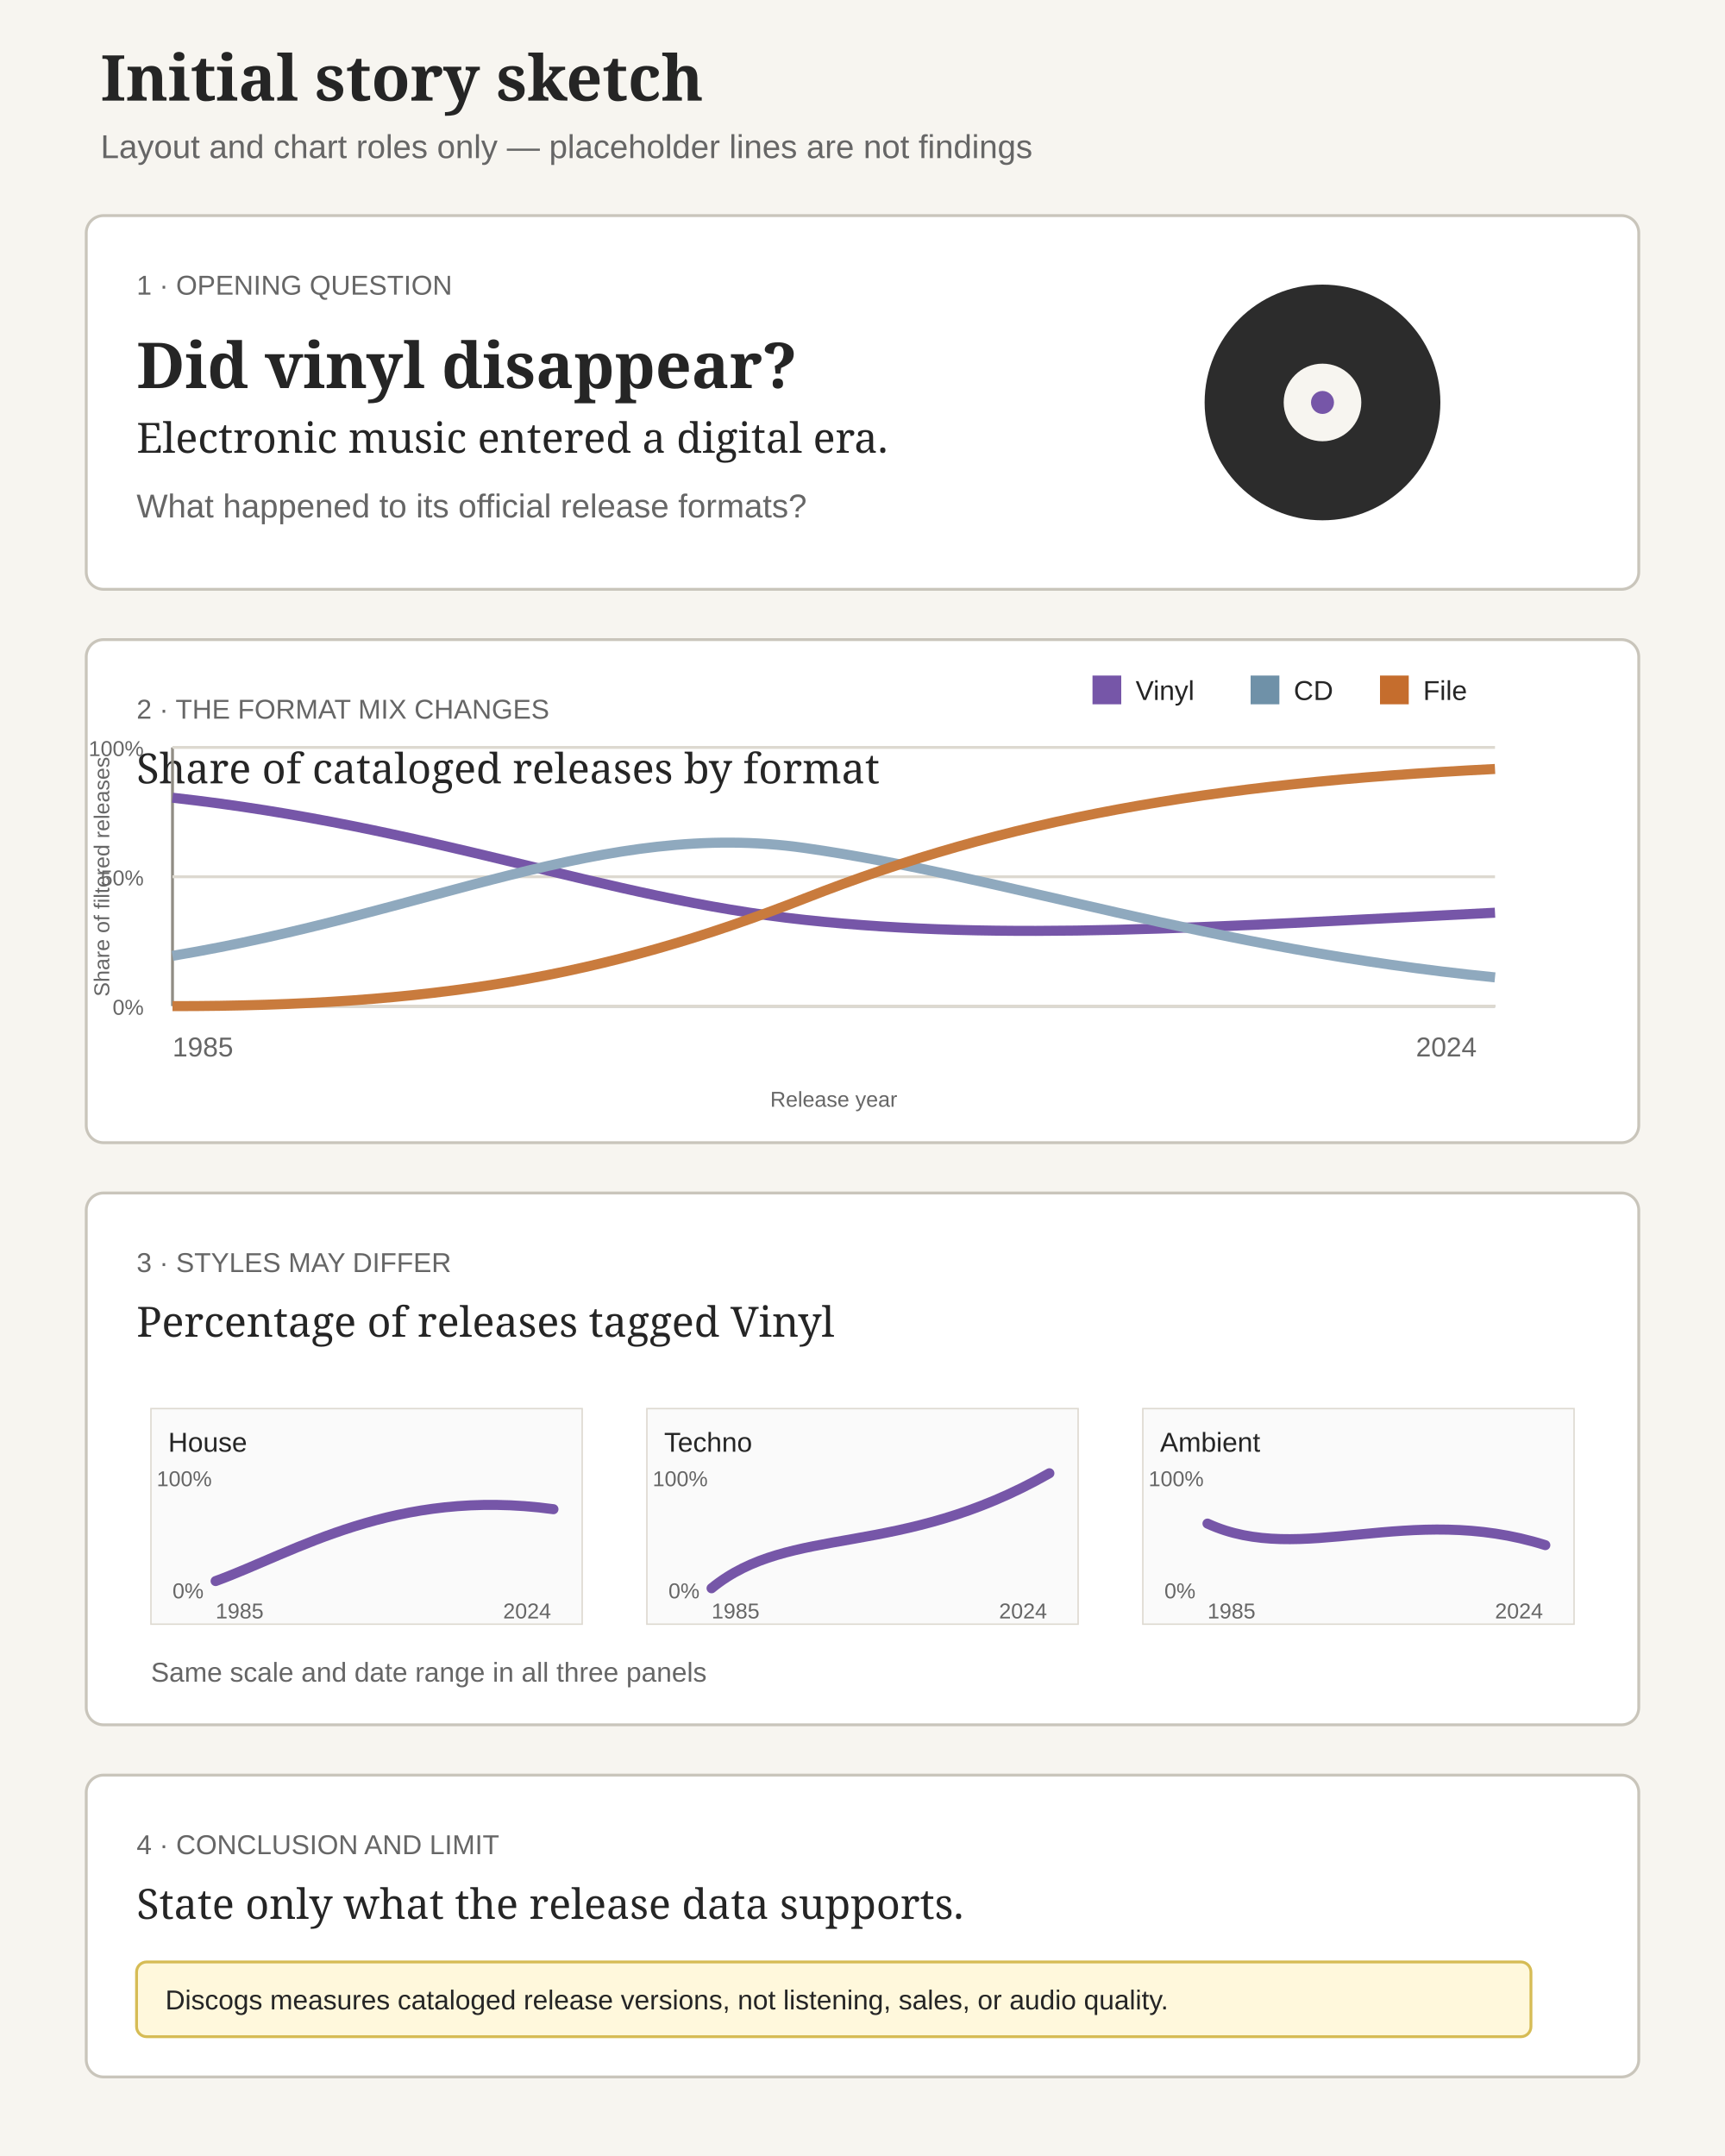
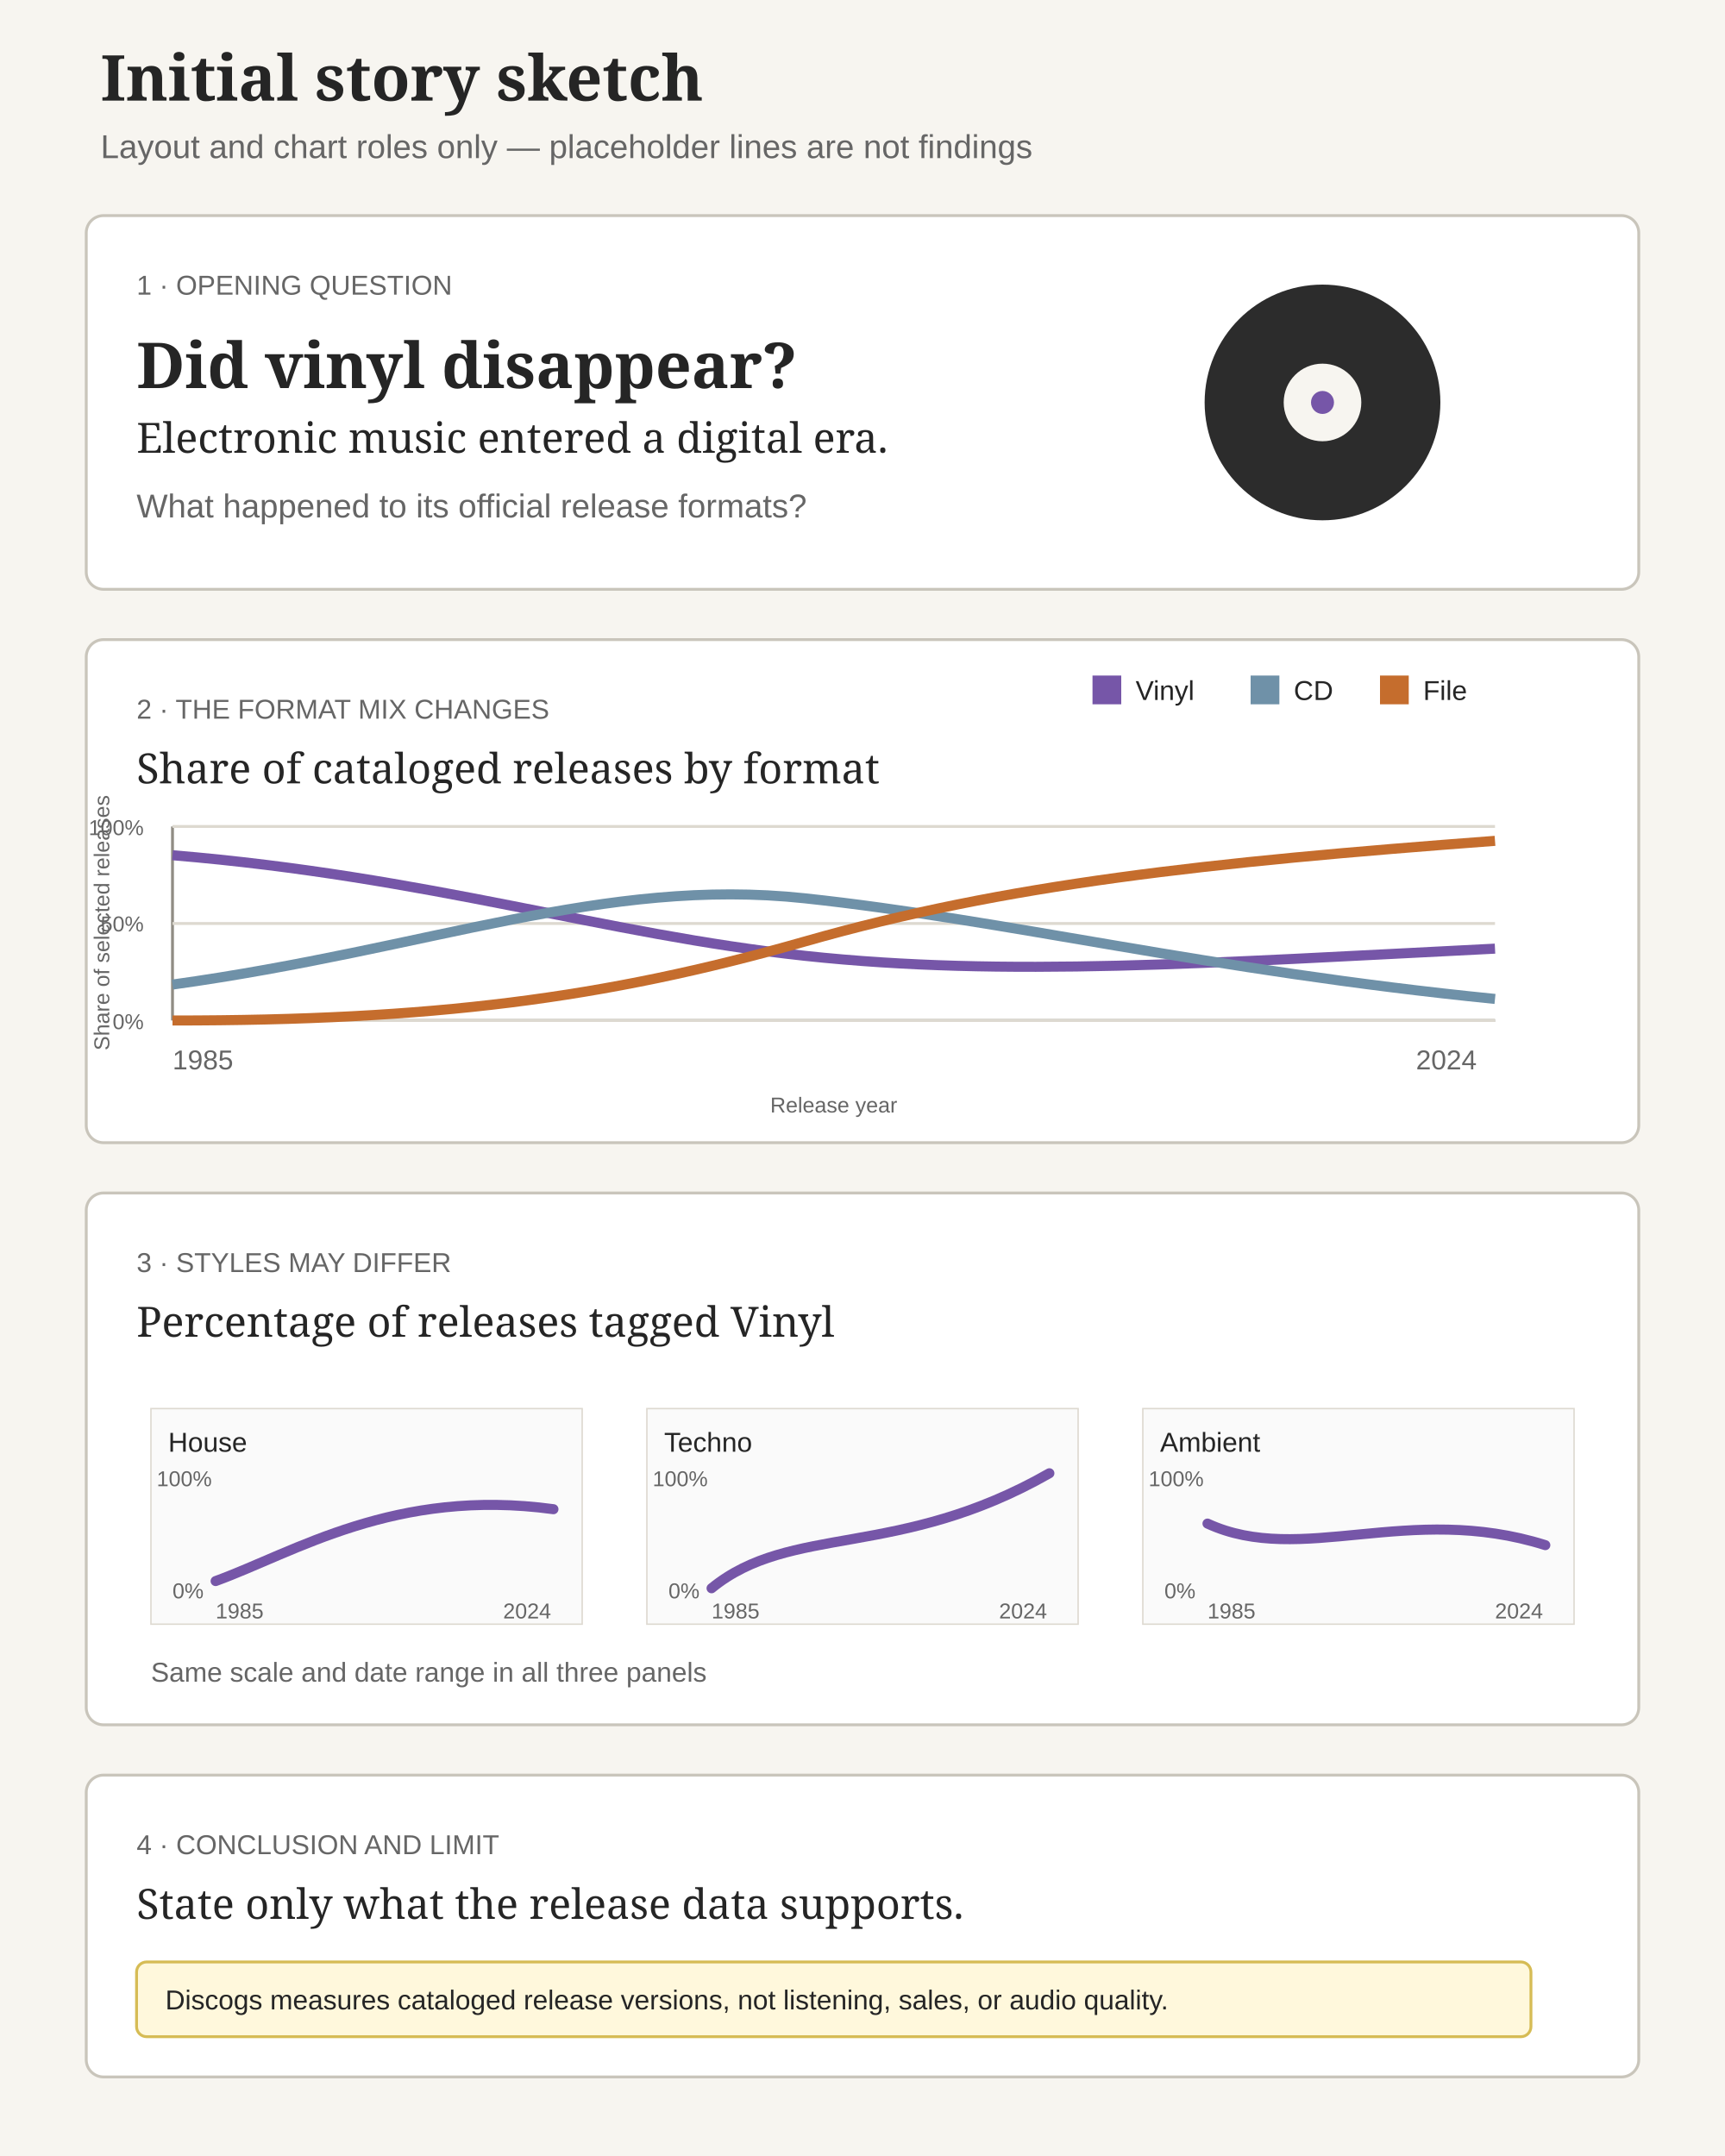
<svg xmlns="http://www.w3.org/2000/svg" width="1200" height="1500" viewBox="0 0 1200 1500" role="img" aria-labelledby="title desc">
  <style>
    .bg{fill:#f7f5f0}.panel{fill:#fff;stroke:#c9c5bb;stroke-width:2}.ink{fill:#252525}.muted{fill:#666}.line{fill:none;stroke:#7656a8;stroke-width:7;stroke-linecap:round;stroke-linejoin:round}.line2{fill:none;stroke:#c56d2d;stroke-width:7}.grid{stroke:#ddd9d0;stroke-width:2}.axis{stroke:#918d84;stroke-width:2}.label{font-family:Arial,sans-serif;font-size:23px}.small{font-family:Arial,sans-serif;font-size:19px}.tiny{font-family:Arial,sans-serif;font-size:15px}.head{font-family:Georgia,serif;font-size:44px;font-weight:bold}.sub{font-family:Georgia,serif;font-size:29px}.note{fill:#fff8dc;stroke:#d6bc55;stroke-width:2}.vinyl{fill:#7656a8}.cd{fill:#6f91a8}.file{fill:#c56d2d}
  </style>
  <rect class="bg" width="1200" height="1500" />
  <text x="70" y="70" class="head ink">Initial story sketch</text>
  <text x="70" y="110" class="label muted">Layout and chart roles only — placeholder lines are not findings</text>
  <rect x="60" y="150" width="1080" height="260" rx="12" class="panel" />
  <text x="95" y="205" class="small muted">1 · OPENING QUESTION</text>
  <text x="95" y="270" class="head ink">Did vinyl disappear?</text>
  <text x="95" y="315" class="sub ink">Electronic music entered a digital era.</text>
  <text x="95" y="360" class="label muted">What happened to its official release formats?</text>
  <circle cx="920" cy="280" r="82" fill="#2c2c2c" />
  <circle cx="920" cy="280" r="27" fill="#f7f5f0" />
  <circle cx="920" cy="280" r="8" fill="#7656a8" />
  <rect x="60" y="445" width="1080" height="350" rx="12" class="panel" />
  <text x="95" y="500" class="small muted">2 · THE FORMAT MIX CHANGES</text>
  <text x="95" y="545" class="sub ink">Share of cataloged releases by format</text>
-   <line x1="120" y1="520" x2="120" y2="700" class="axis" />
-   <line x1="120" y1="700" x2="1040" y2="700" class="axis" />
-   <line x1="120" y1="700" x2="1040" y2="700" class="grid" />
-   <line x1="120" y1="610" x2="1040" y2="610" class="grid" />
-   <line x1="120" y1="520" x2="1040" y2="520" class="grid" />
-   <path d="M120 555 C300 575 420 625 560 640 S840 645 1040 635" fill="none" stroke="#7656a8" stroke-width="7" />
-   <path d="M120 665 C300 635 420 570 560 590 S840 660 1040 680" fill="none" stroke="#8fa9be" stroke-width="7" />
-   <path d="M120 700 C300 700 420 680 560 625 S840 545 1040 535" fill="none" stroke="#c97b3d" stroke-width="7" />
-   <text x="100" y="706" text-anchor="end" class="tiny muted">0%</text>
-   <text x="100" y="616" text-anchor="end" class="tiny muted">50%</text>
-   <text x="100" y="526" text-anchor="end" class="tiny muted">100%</text>
-   <text x="120" y="735" class="small muted">1985</text>
-   <text x="985" y="735" class="small muted">2024</text>
-   <text x="580" y="770" text-anchor="middle" class="tiny muted">Release year</text>
-   <text x="76" y="610" text-anchor="middle" transform="rotate(-90 76 610)" class="tiny muted">Share of filtered releases</text>
-   <rect x="760" y="470" width="20" height="20" class="vinyl" />
+   <line x1="120" y1="575" x2="120" y2="710" class="axis" />
+   <line x1="120" y1="710" x2="1040" y2="710" class="axis" />
+   <line x1="120" y1="710" x2="1040" y2="710" class="grid" />
+   <line x1="120" y1="642.5" x2="1040" y2="642.5" class="grid" />
+   <line x1="120" y1="575" x2="1040" y2="575" class="grid" />
+   <path d="M120 595 C300 610 420 650 560 665 S840 670 1040 660" fill="none" stroke="#7656a8" stroke-width="7" />
+   <path d="M120 685 C300 660 420 610 560 625 S840 675 1040 695" fill="none" stroke="#6f91a8" stroke-width="7" />
+   <path d="M120 710 C300 710 420 695 560 655 S840 600 1040 585" fill="none" stroke="#c56d2d" stroke-width="7" />
+   <text x="100" y="716" text-anchor="end" class="tiny muted">0%</text>
+   <text x="100" y="648" text-anchor="end" class="tiny muted">50%</text>
+   <text x="100" y="581" text-anchor="end" class="tiny muted">100%</text>
+   <text x="120" y="744" class="small muted">1985</text>
+   <text x="985" y="744" class="small muted">2024</text>
+   <text x="580" y="774" text-anchor="middle" class="tiny muted">Release year</text>
+   <text x="76" y="642" text-anchor="middle" transform="rotate(-90 76 642)" class="tiny muted">Share of selected releases</text>
+   <rect x="760" y="470" width="20" height="20" fill="#7656a8" />
  <text x="790" y="487" class="small ink">Vinyl</text>
-   <rect x="870" y="470" width="20" height="20" class="cd" />
+   <rect x="870" y="470" width="20" height="20" fill="#6f91a8" />
  <text x="900" y="487" class="small ink">CD</text>
-   <rect x="960" y="470" width="20" height="20" class="file" />
+   <rect x="960" y="470" width="20" height="20" fill="#c56d2d" />
  <text x="990" y="487" class="small ink">File</text>
  <rect x="60" y="830" width="1080" height="370" rx="12" class="panel" />
  <text x="95" y="885" class="small muted">3 · STYLES MAY DIFFER</text>
  <text x="95" y="930" class="sub ink">Percentage of releases tagged Vinyl</text>
  <g transform="translate(105 980)">
    <rect width="300" height="150" fill="#fafafa" stroke="#ddd9d0" />
    <text x="12" y="30" class="small ink">House</text>
    <text x="4" y="54" class="tiny muted">100%</text>
    <text x="15" y="132" class="tiny muted">0%</text>
    <text x="45" y="146" class="tiny muted">1985</text>
    <text x="245" y="146" class="tiny muted">2024</text>
    <path d="M45 120 C100 100 170 55 280 70" class="line" />
  </g>
  <g transform="translate(450 980)">
    <rect width="300" height="150" fill="#fafafa" stroke="#ddd9d0" />
    <text x="12" y="30" class="small ink">Techno</text>
    <text x="4" y="54" class="tiny muted">100%</text>
    <text x="15" y="132" class="tiny muted">0%</text>
    <text x="45" y="146" class="tiny muted">1985</text>
    <text x="245" y="146" class="tiny muted">2024</text>
    <path d="M45 125 C100 80 175 105 280 45" class="line" />
  </g>
  <g transform="translate(795 980)">
    <rect width="300" height="150" fill="#fafafa" stroke="#ddd9d0" />
    <text x="12" y="30" class="small ink">Ambient</text>
    <text x="4" y="54" class="tiny muted">100%</text>
    <text x="15" y="132" class="tiny muted">0%</text>
    <text x="45" y="146" class="tiny muted">1985</text>
    <text x="245" y="146" class="tiny muted">2024</text>
    <path d="M45 80 C110 110 185 65 280 95" class="line" />
  </g>
  <text x="105" y="1170" class="small muted">Same scale and date range in all three panels</text>
  <rect x="60" y="1235" width="1080" height="210" rx="12" class="panel" />
  <text x="95" y="1290" class="small muted">4 · CONCLUSION AND LIMIT</text>
  <text x="95" y="1335" class="sub ink">State only what the release data supports.</text>
  <rect x="95" y="1365" width="970" height="52" rx="7" class="note" />
  <text x="115" y="1398" class="small ink">Discogs measures cataloged release versions, not listening, sales, or audio quality.</text>
</svg>
